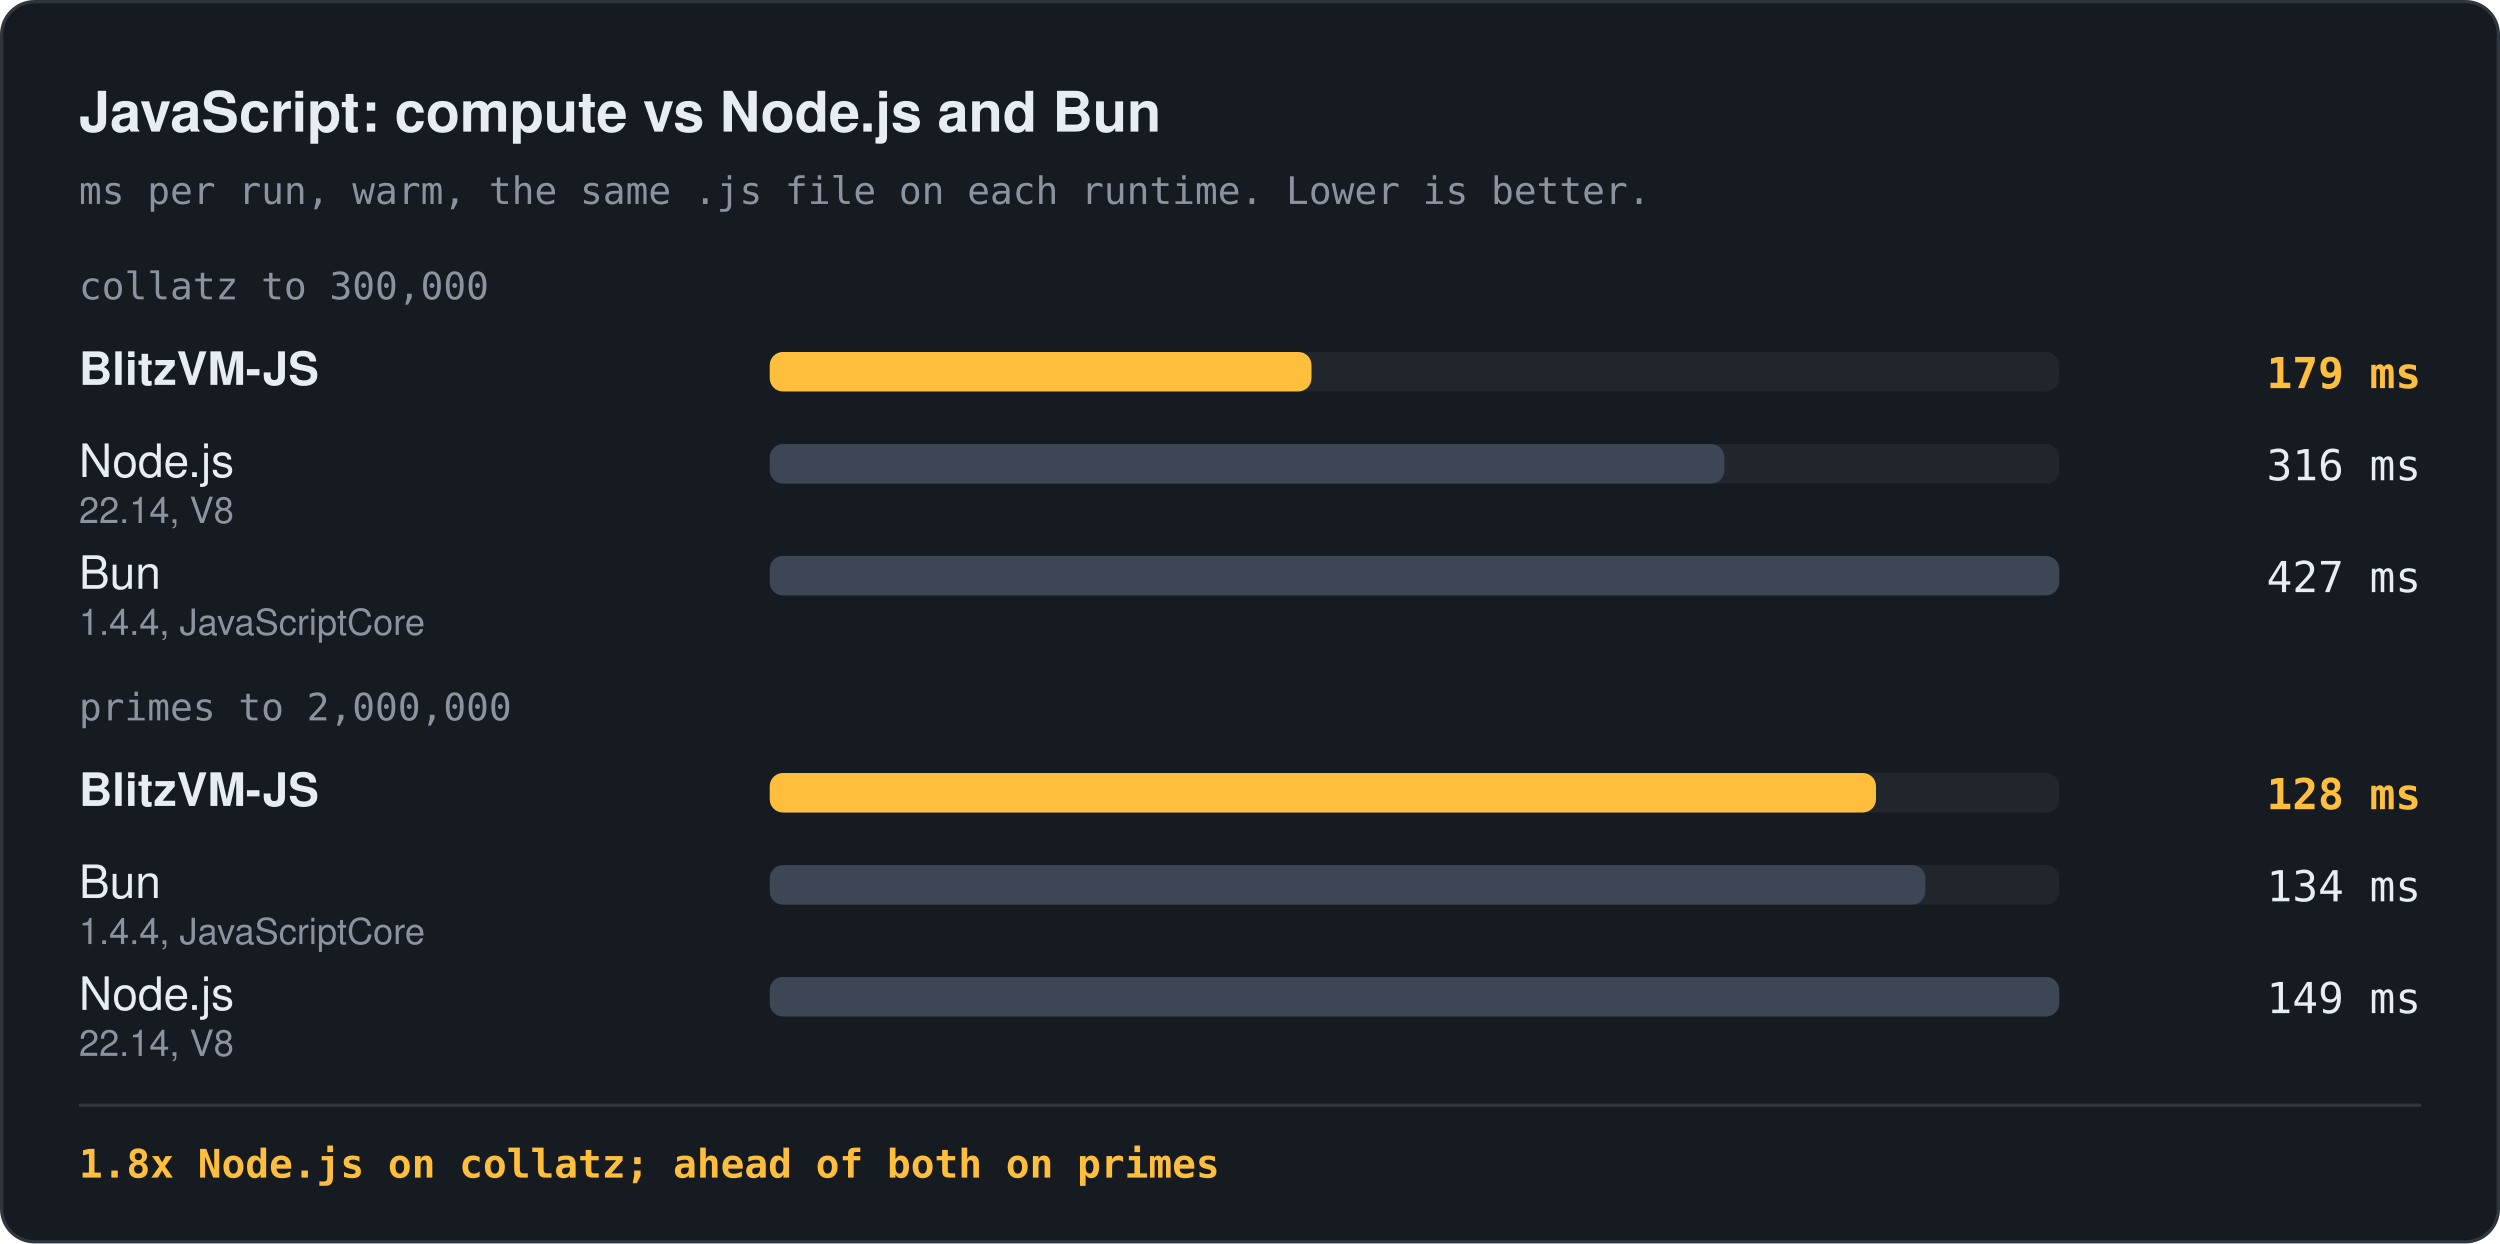
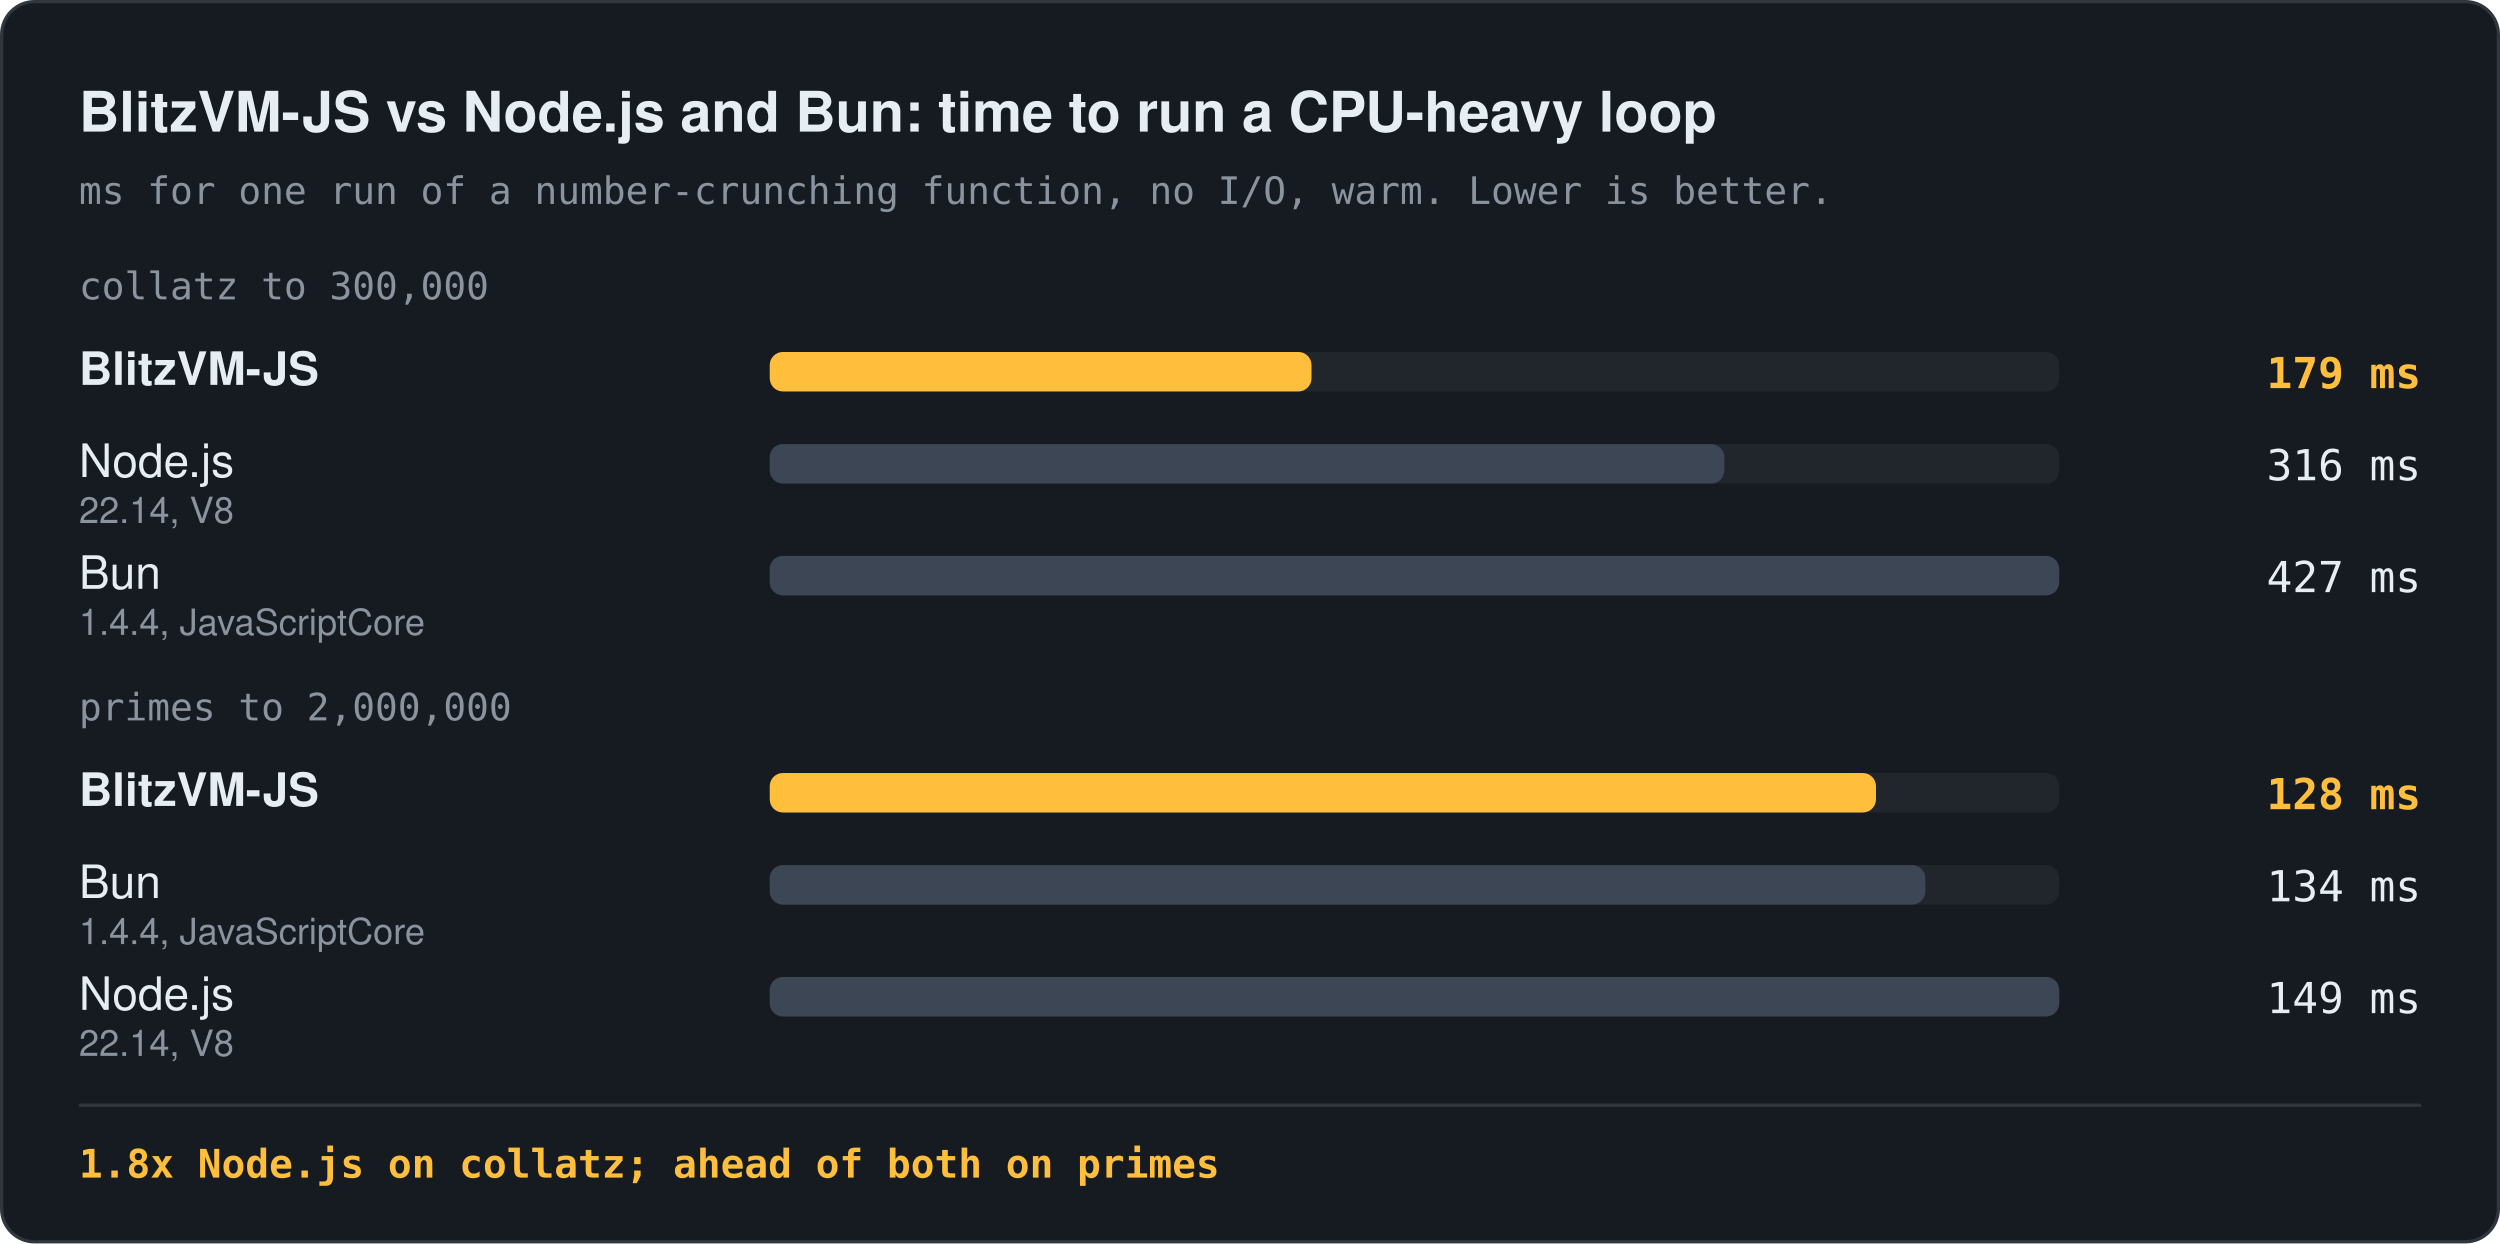
- <svg xmlns="http://www.w3.org/2000/svg" width="760" height="378" viewBox="0 0 760 378" role="img" aria-label="JavaScript: compute vs Node.js and Bun">
+ <svg xmlns="http://www.w3.org/2000/svg" width="760" height="378" viewBox="0 0 760 378" role="img" aria-label="BlitzVM-JS vs Node.js and Bun: time to run a CPU-heavy loop">
  <rect x="0.5" y="0.5" width="759" height="377" rx="10" fill="#161B22" stroke="#30363D" />
-   <text x="24" y="40" font-family="-apple-system, BlinkMacSystemFont, 'Segoe UI', Helvetica, Arial, sans-serif" font-size="17" font-weight="600" fill="#E6EDF3">JavaScript: compute vs Node.js and Bun</text>
-   <text x="24" y="62" font-family="ui-monospace, SFMono-Regular, Menlo, Consolas, monospace" font-size="11.5" fill="#8B949E">ms per run, warm, the same .js file on each runtime. Lower is better.</text>
+   <text x="24" y="40" font-family="-apple-system, BlinkMacSystemFont, 'Segoe UI', Helvetica, Arial, sans-serif" font-size="17" font-weight="600" fill="#E6EDF3">BlitzVM-JS vs Node.js and Bun: time to run a CPU-heavy loop</text>
+   <text x="24" y="62" font-family="ui-monospace, SFMono-Regular, Menlo, Consolas, monospace" font-size="11.5" fill="#8B949E">ms for one run of a number-crunching function, no I/O, warm. Lower is better.</text>
  <text x="24" y="91" font-family="ui-monospace, SFMono-Regular, Menlo, Consolas, monospace" font-size="11.5" fill="#8B949E">collatz to 300,000</text>
  <text x="24" y="117" font-family="-apple-system, BlinkMacSystemFont, 'Segoe UI', Helvetica, Arial, sans-serif" font-size="14" font-weight="600" fill="#E6EDF3">BlitzVM-JS</text>
  <rect x="234" y="107" width="392" height="12" rx="4" fill="#21262D" />
  <rect x="234" y="107" width="164.7" height="12" rx="4" fill="#FFBE3B" />
  <text x="736" y="118" text-anchor="end" font-family="ui-monospace, SFMono-Regular, Menlo, Consolas, monospace" font-size="13" font-weight="600" fill="#FFBE3B">179 ms</text>
  <text x="24" y="145" font-family="-apple-system, BlinkMacSystemFont, 'Segoe UI', Helvetica, Arial, sans-serif" font-size="14" font-weight="400" fill="#E6EDF3">Node.js</text>
  <text x="24" y="159" font-family="-apple-system, BlinkMacSystemFont, 'Segoe UI', Helvetica, Arial, sans-serif" font-size="11" fill="#8B949E">22.14, V8</text>
  <rect x="234" y="135" width="392" height="12" rx="4" fill="#21262D" />
  <rect x="234" y="135" width="290.2" height="12" rx="4" fill="#3D4654" />
  <text x="736" y="146" text-anchor="end" font-family="ui-monospace, SFMono-Regular, Menlo, Consolas, monospace" font-size="13" font-weight="400" fill="#E6EDF3">316 ms</text>
  <text x="24" y="179" font-family="-apple-system, BlinkMacSystemFont, 'Segoe UI', Helvetica, Arial, sans-serif" font-size="14" font-weight="400" fill="#E6EDF3">Bun</text>
  <text x="24" y="193" font-family="-apple-system, BlinkMacSystemFont, 'Segoe UI', Helvetica, Arial, sans-serif" font-size="11" fill="#8B949E">1.4.4, JavaScriptCore</text>
  <rect x="234" y="169" width="392" height="12" rx="4" fill="#21262D" />
  <rect x="234" y="169" width="392.0" height="12" rx="4" fill="#3D4654" />
  <text x="736" y="180" text-anchor="end" font-family="ui-monospace, SFMono-Regular, Menlo, Consolas, monospace" font-size="13" font-weight="400" fill="#E6EDF3">427 ms</text>
  <text x="24" y="219" font-family="ui-monospace, SFMono-Regular, Menlo, Consolas, monospace" font-size="11.5" fill="#8B949E">primes to 2,000,000</text>
  <text x="24" y="245" font-family="-apple-system, BlinkMacSystemFont, 'Segoe UI', Helvetica, Arial, sans-serif" font-size="14" font-weight="600" fill="#E6EDF3">BlitzVM-JS</text>
  <rect x="234" y="235" width="392" height="12" rx="4" fill="#21262D" />
  <rect x="234" y="235" width="336.3" height="12" rx="4" fill="#FFBE3B" />
  <text x="736" y="246" text-anchor="end" font-family="ui-monospace, SFMono-Regular, Menlo, Consolas, monospace" font-size="13" font-weight="600" fill="#FFBE3B">128 ms</text>
  <text x="24" y="273" font-family="-apple-system, BlinkMacSystemFont, 'Segoe UI', Helvetica, Arial, sans-serif" font-size="14" font-weight="400" fill="#E6EDF3">Bun</text>
  <text x="24" y="287" font-family="-apple-system, BlinkMacSystemFont, 'Segoe UI', Helvetica, Arial, sans-serif" font-size="11" fill="#8B949E">1.4.4, JavaScriptCore</text>
  <rect x="234" y="263" width="392" height="12" rx="4" fill="#21262D" />
  <rect x="234" y="263" width="351.3" height="12" rx="4" fill="#3D4654" />
  <text x="736" y="274" text-anchor="end" font-family="ui-monospace, SFMono-Regular, Menlo, Consolas, monospace" font-size="13" font-weight="400" fill="#E6EDF3">134 ms</text>
  <text x="24" y="307" font-family="-apple-system, BlinkMacSystemFont, 'Segoe UI', Helvetica, Arial, sans-serif" font-size="14" font-weight="400" fill="#E6EDF3">Node.js</text>
  <text x="24" y="321" font-family="-apple-system, BlinkMacSystemFont, 'Segoe UI', Helvetica, Arial, sans-serif" font-size="11" fill="#8B949E">22.14, V8</text>
  <rect x="234" y="297" width="392" height="12" rx="4" fill="#21262D" />
  <rect x="234" y="297" width="392.0" height="12" rx="4" fill="#3D4654" />
  <text x="736" y="308" text-anchor="end" font-family="ui-monospace, SFMono-Regular, Menlo, Consolas, monospace" font-size="13" font-weight="400" fill="#E6EDF3">149 ms</text>
  <line x1="24" y1="336" x2="736" y2="336" stroke="#30363D" />
  <text x="24" y="358" font-family="ui-monospace, SFMono-Regular, Menlo, Consolas, monospace" font-size="12" font-weight="600" fill="#FFBE3B">1.8x Node.js on collatz; ahead of both on primes</text>
</svg>
